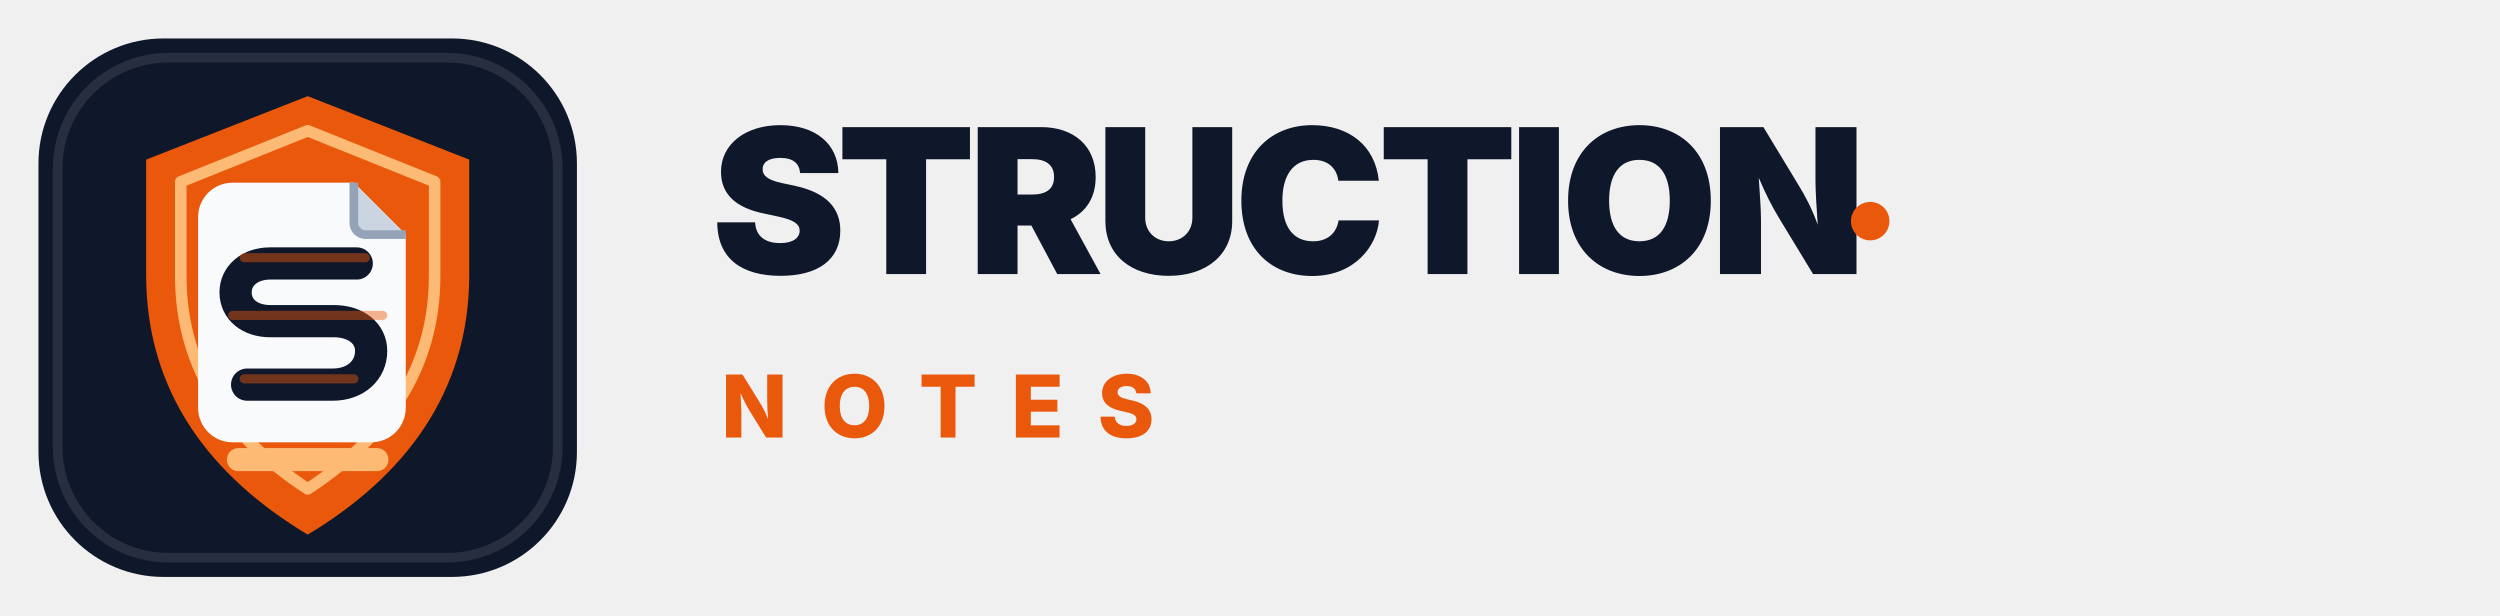
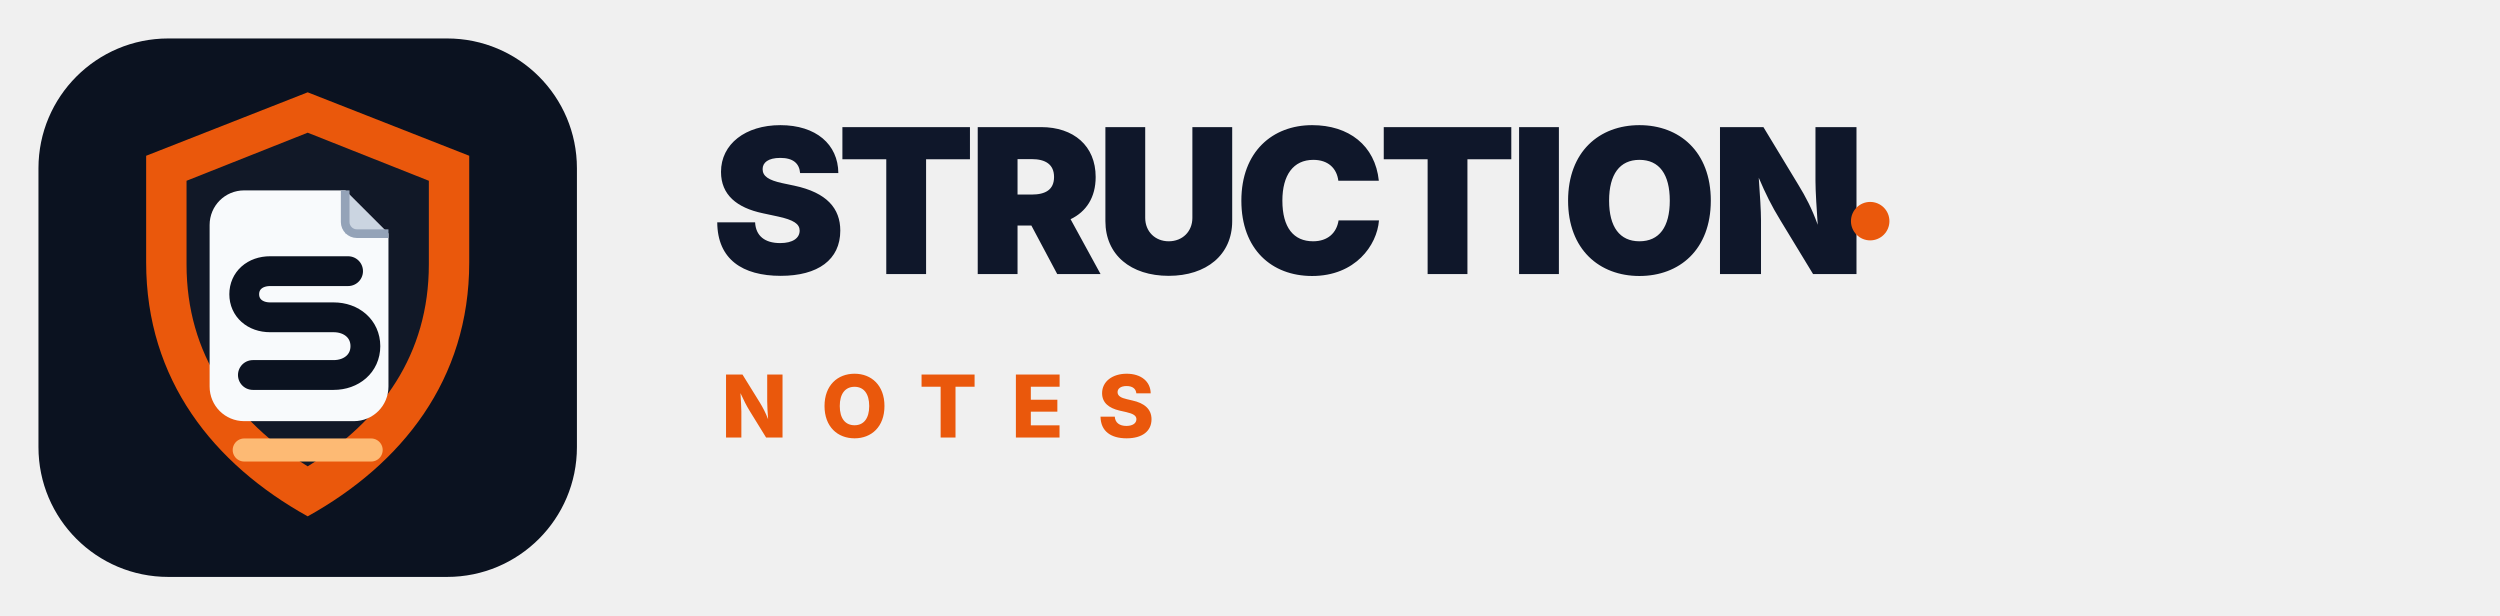
<svg xmlns="http://www.w3.org/2000/svg" viewBox="0 0 520 128" fill="none" role="img" aria-label="Struction Notes logo">
-   <rect x="8" y="8" width="112" height="112" rx="26" fill="#0F172A" />
-   <rect x="12" y="12" width="104" height="104" rx="23" stroke="#FFFFFF" stroke-opacity="0.1" stroke-width="2" />
-   <path d="M64 20L97.6 33.2V57.2C97.6 81.8 84 99.2 64 111.2C44 99.2 30.4 81.8 30.4 57.2V33.2L64 20Z" fill="#EA580C" />
-   <path d="M64 27.2L90.4 37.8V57.4C90.4 76.8 80.2 91.1 64 101.7C47.8 91.1 37.6 76.8 37.6 57.4V37.8L64 27.2Z" stroke="#FDBA74" stroke-width="2.4" stroke-linejoin="round" />
-   <path d="M48.4 38H73.6L84.4 48.8V84.8C84.4 88.8 81.2 92 77.2 92H48.4C44.4 92 41.2 88.8 41.2 84.8V45.2C41.2 41.2 44.4 38 48.4 38Z" fill="#F8FAFC" />
-   <path d="M73.6 38V48.8H84.4" fill="#CBD5E1" />
-   <path d="M73.6 38V46.4C73.6 47.7 74.7 48.8 76 48.8H84.4" stroke="#94A3B8" stroke-width="1.8" stroke-linejoin="round" />
-   <path d="M74.2 54.8H56.2C51.9 54.8 49 57.4 49 60.8C49 64.4 52 66.8 56.2 66.8H69.4C74.1 66.8 77.2 69.4 77.2 73C77.2 76.9 74.1 80 69.2 80H51.4" stroke="#0F172A" stroke-width="6.7" stroke-linecap="round" stroke-linejoin="round" />
-   <path d="M50.8 53.6H76M48.4 65.6H79.6M50.8 78.8H73.6" stroke="#EA580C" stroke-width="1.9" stroke-linecap="round" opacity="0.45" />
-   <path d="M49.6 95.6H78.4" stroke="#FDBA74" stroke-width="4.8" stroke-linecap="round" />
+   <rect x="8" y="8" width="112" height="112" rx="27" fill="#0B1220" />
+   <path d="M64 19.2L97.6 32.4V54.6C97.6 79 83.6 96.5 64 107.4C44.4 96.5 30.4 79 30.4 54.6V32.4L64 19.2Z" fill="#EA580C" />
+   <path d="M64 27.6L89.2 37.6V55C89.2 73.7 79.4 87.4 64 97C48.6 87.4 38.8 73.7 38.8 55V37.6L64 27.6Z" fill="#111827" />
+   <path d="M50.8 39.6H71.8L80.8 48.6V80.4C80.8 84.4 77.6 87.6 73.6 87.6H50.8C46.8 87.6 43.6 84.4 43.6 80.4V46.8C43.6 42.8 46.8 39.6 50.8 39.6Z" fill="#F8FAFC" />
+   <path d="M71.8 39.6V48.6H80.8" fill="#CBD5E1" />
+   <path d="M71.8 39.6V46.2C71.8 47.5 72.9 48.6 74.2 48.6H80.8" stroke="#94A3B8" stroke-width="1.8" stroke-linejoin="round" />
+   <path d="M72.4 56.4H56.2C53 56.4 50.8 58.4 50.8 61.2C50.8 64 53 66 56.2 66H69.4C73.1 66 76 68.4 76 72C76 75.6 73.1 78 69.4 78H52.6" stroke="#0B1220" stroke-width="6.2" stroke-linecap="round" stroke-linejoin="round" />
+   <path d="M50.8 93.6H77.2" stroke="#FDBA74" stroke-width="4.8" stroke-linecap="round" />
  <text x="148" y="57" fill="#0F172A" font-family="Inter, Arial, sans-serif" font-size="42" font-weight="900" letter-spacing="-1.5">STRUCTION</text>
  <text x="150" y="91" fill="#EA580C" font-family="Inter, Arial, sans-serif" font-size="18" font-weight="800" letter-spacing="7">NOTES</text>
  <circle cx="389" cy="46" r="4" fill="#EA580C" />
</svg>
